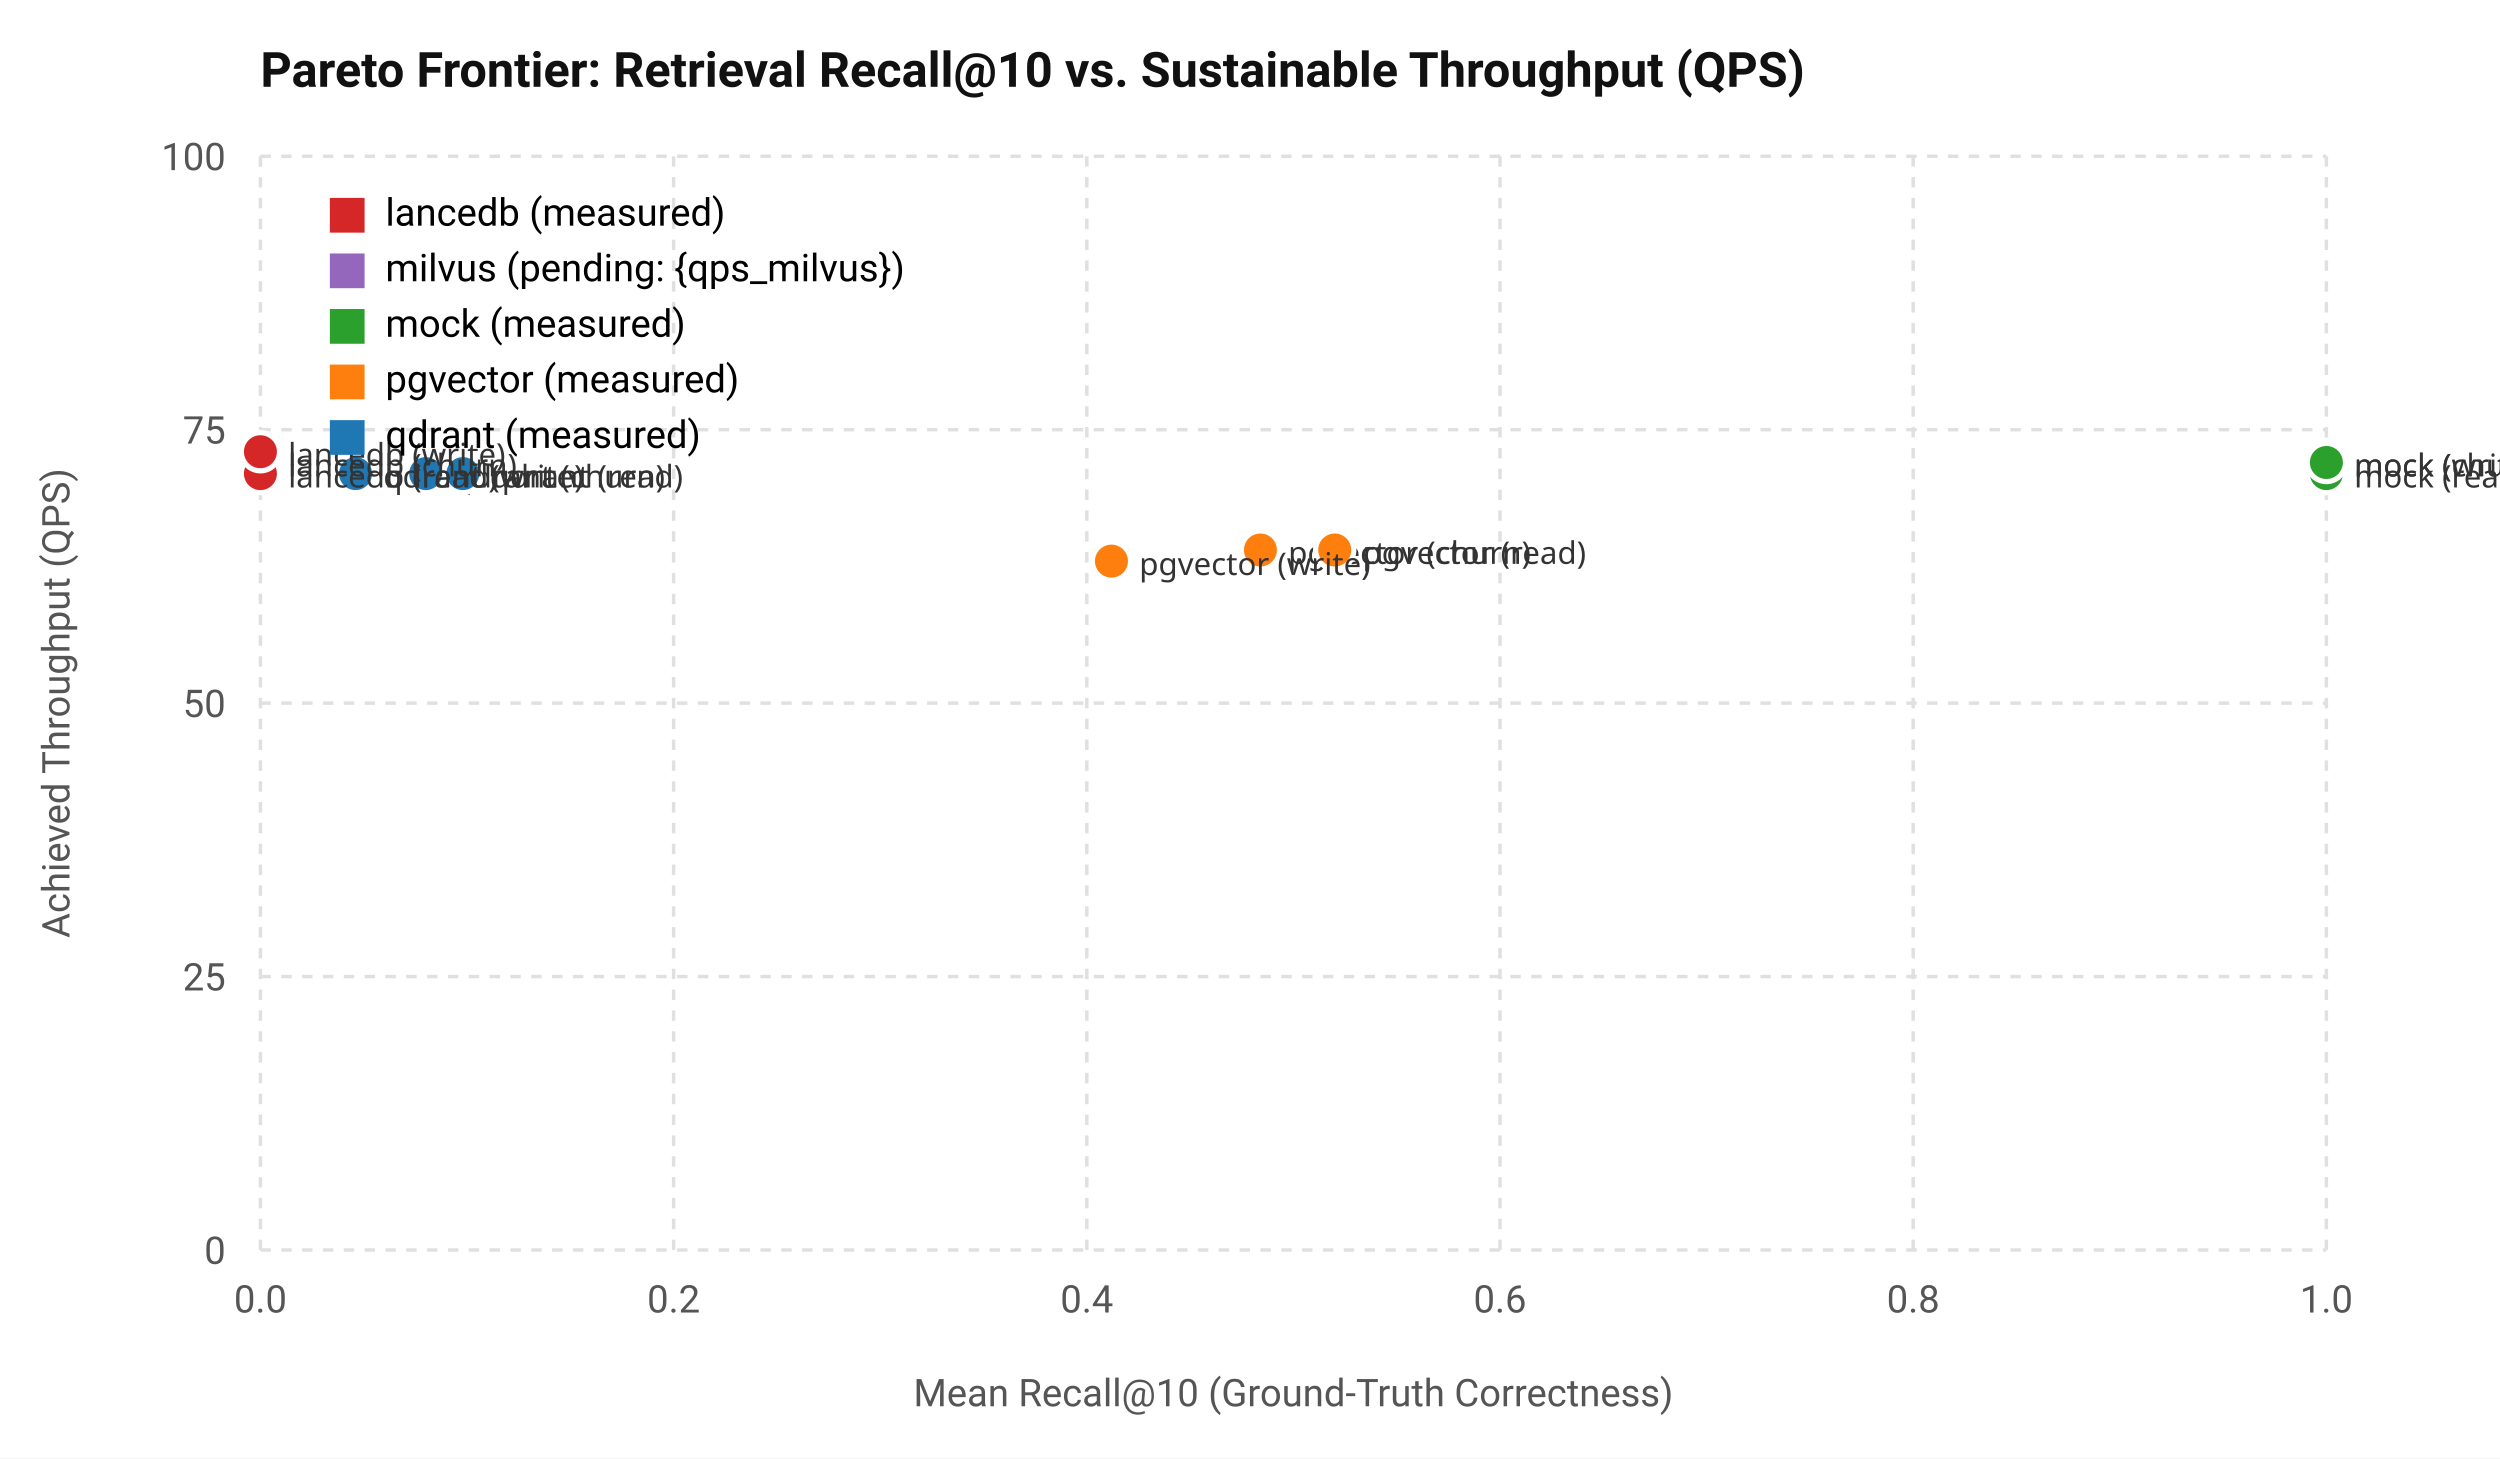
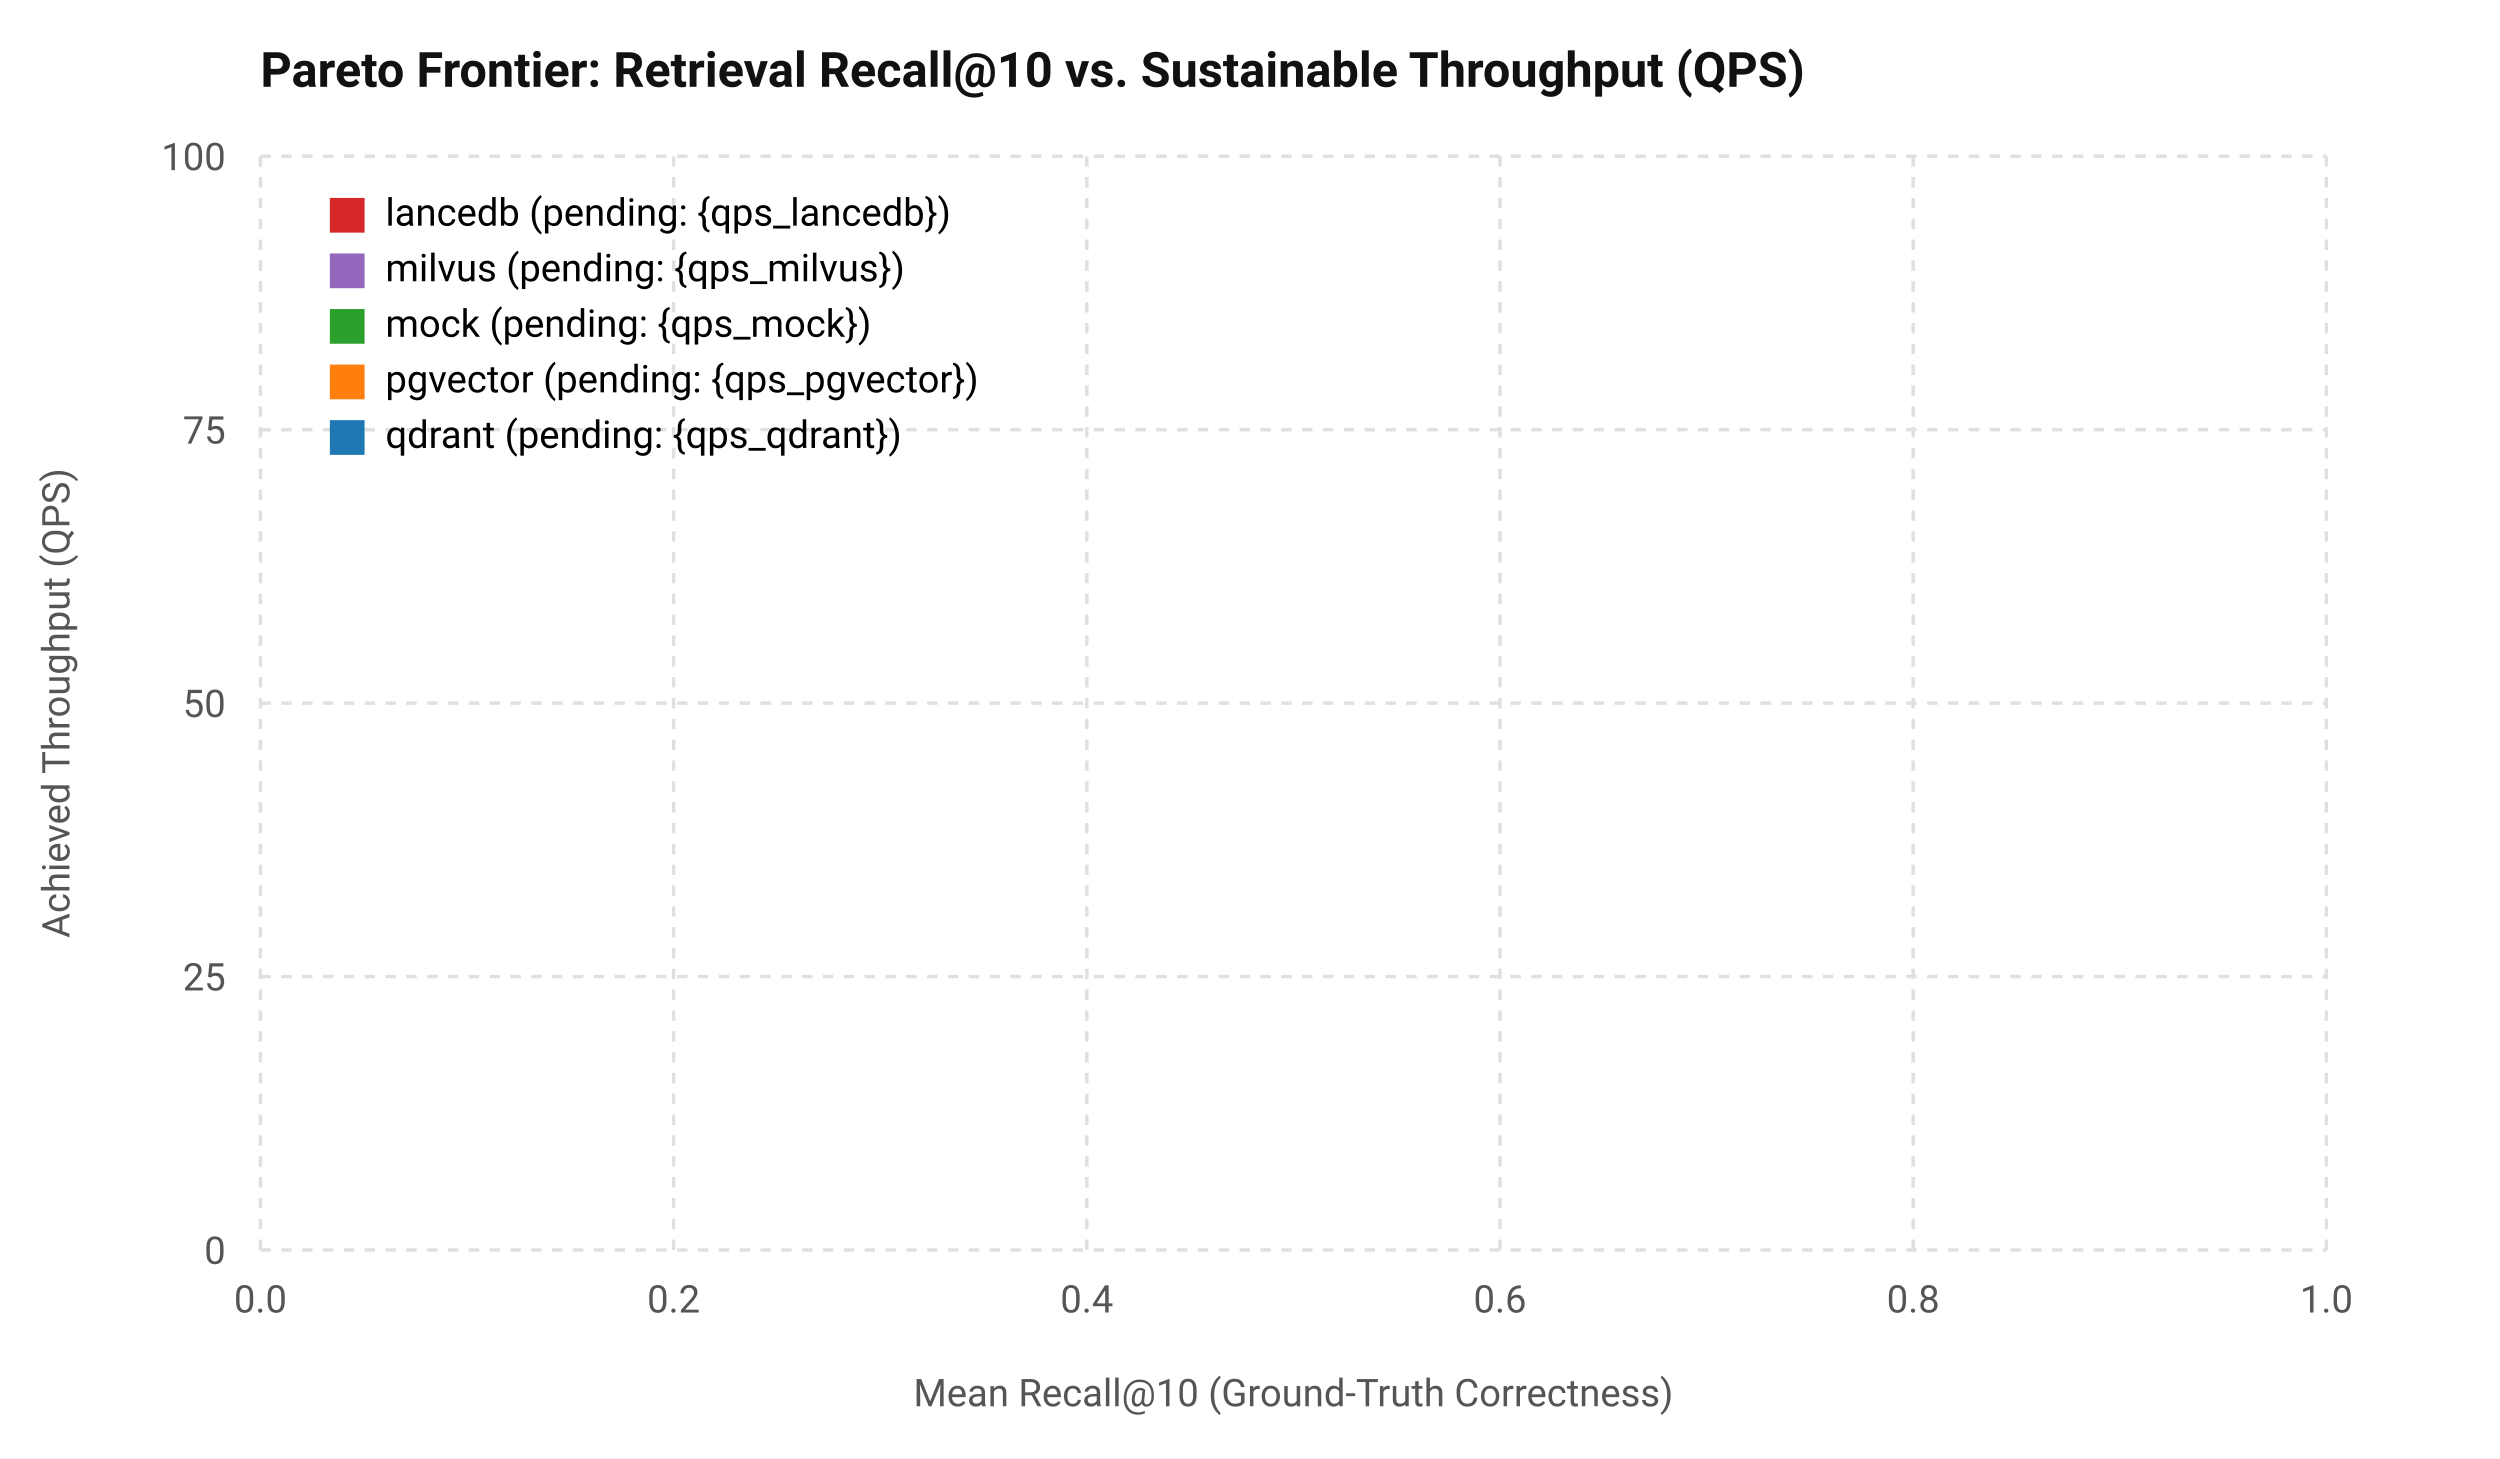
<svg xmlns="http://www.w3.org/2000/svg" viewBox="0 0 720 420" width="720" height="420">
  <style>
  .title { font-family: -apple-system, BlinkMacSystemFont, "Segoe UI", Roboto, sans-serif; font-size: 14px; font-weight: bold; fill: #111; }
  .axis { font-family: -apple-system, BlinkMacSystemFont, "Segoe UI", Roboto, sans-serif; font-size: 11px; fill: #555; }
  .grid { stroke: #e0e0e0; stroke-dasharray: 3,3; }
  .legend { font-family: -apple-system, BlinkMacSystemFont, "Segoe UI", Roboto, sans-serif; font-size: 11px; }
  .point { stroke-width: 1.5; stroke: #fff; }
</style>
  <rect width="720" height="420" fill="#ffffff" />
  <text x="75" y="25" class="title">Pareto Frontier: Retrieval Recall@10 vs. Sustainable Throughput (QPS)</text>
  <line x1="75.0" y1="45" x2="75.0" y2="360" class="grid" />
  <text x="75.0" y="378" text-anchor="middle" class="axis">0.0</text>
  <line x1="194.0" y1="45" x2="194.0" y2="360" class="grid" />
  <text x="194.0" y="378" text-anchor="middle" class="axis">0.2</text>
  <line x1="313.0" y1="45" x2="313.0" y2="360" class="grid" />
  <text x="313.0" y="378" text-anchor="middle" class="axis">0.4</text>
  <line x1="432.0" y1="45" x2="432.0" y2="360" class="grid" />
  <text x="432.0" y="378" text-anchor="middle" class="axis">0.6</text>
  <line x1="551.0" y1="45" x2="551.0" y2="360" class="grid" />
  <text x="551.0" y="378" text-anchor="middle" class="axis">0.8</text>
  <line x1="670.0" y1="45" x2="670.0" y2="360" class="grid" />
  <text x="670.0" y="378" text-anchor="middle" class="axis">1.0</text>
  <line x1="75" y1="360.0" x2="670" y2="360.0" class="grid" />
  <text x="65" y="364.0" text-anchor="end" class="axis">0</text>
  <line x1="75" y1="281.25" x2="670" y2="281.25" class="grid" />
  <text x="65" y="285.25" text-anchor="end" class="axis">25</text>
  <line x1="75" y1="202.5" x2="670" y2="202.5" class="grid" />
  <text x="65" y="206.5" text-anchor="end" class="axis">50</text>
  <line x1="75" y1="123.75" x2="670" y2="123.75" class="grid" />
  <text x="65" y="127.75" text-anchor="end" class="axis">75</text>
  <line x1="75" y1="45.0" x2="670" y2="45.0" class="grid" />
  <text x="65" y="49.0" text-anchor="end" class="axis">100</text>
-   <circle cx="670.0" cy="133.2" r="5.5" fill="#2ca02c" class="point" />
-   <text x="678.0" y="137.2" font-family="sans-serif" font-size="9" fill="#333">mock (churn)</text>
-   <circle cx="670.0" cy="136.4" r="5.5" fill="#2ca02c" class="point" />
-   <text x="678.0" y="140.4" font-family="sans-serif" font-size="9" fill="#333">mock (read)</text>
-   <circle cx="670.0" cy="133.2" r="5.5" fill="#2ca02c" class="point" />
-   <text x="678.0" y="137.2" font-family="sans-serif" font-size="9" fill="#333">mock (write)</text>
-   <circle cx="122.6" cy="136.4" r="5.5" fill="#1f77b4" class="point" />
-   <text x="130.6" y="140.4" font-family="sans-serif" font-size="9" fill="#333">qdrant (churn)</text>
-   <circle cx="133.3" cy="136.4" r="5.5" fill="#1f77b4" class="point" />
-   <text x="141.3" y="140.4" font-family="sans-serif" font-size="9" fill="#333">qdrant (read)</text>
-   <circle cx="102.4" cy="136.4" r="5.5" fill="#1f77b4" class="point" />
-   <text x="110.4" y="140.4" font-family="sans-serif" font-size="9" fill="#333">qdrant (write)</text>
-   <circle cx="363.0" cy="158.4" r="5.5" fill="#ff7f0e" class="point" />
-   <text x="371.0" y="162.4" font-family="sans-serif" font-size="9" fill="#333">pgvector (churn)</text>
-   <circle cx="384.4" cy="158.4" r="5.5" fill="#ff7f0e" class="point" />
-   <text x="392.4" y="162.4" font-family="sans-serif" font-size="9" fill="#333">pgvector (read)</text>
-   <circle cx="320.1" cy="161.6" r="5.5" fill="#ff7f0e" class="point" />
-   <text x="328.1" y="165.6" font-family="sans-serif" font-size="9" fill="#333">pgvector (write)</text>
-   <circle cx="75.0" cy="133.2" r="5.5" fill="#d62728" class="point" />
-   <text x="83.0" y="137.2" font-family="sans-serif" font-size="9" fill="#333">lancedb (churn)</text>
-   <circle cx="75.0" cy="136.4" r="5.5" fill="#d62728" class="point" />
-   <text x="83.0" y="140.4" font-family="sans-serif" font-size="9" fill="#333">lancedb (read)</text>
-   <circle cx="75.0" cy="130.1" r="5.5" fill="#d62728" class="point" />
-   <text x="83.0" y="134.1" font-family="sans-serif" font-size="9" fill="#333">lancedb (write)</text>
  <text x="372.5" y="405" text-anchor="middle" class="axis">Mean Recall@10 (Ground-Truth Correctness)</text>
  <text transform="rotate(-90)" x="-202.5" y="20" text-anchor="middle" class="axis">Achieved Throughput (QPS)</text>
  <rect x="95" y="57" width="10" height="10" fill="#d62728" />
-   <text x="111" y="65" class="legend">lancedb (measured)</text>
+   <text x="111" y="65" class="legend">lancedb (pending: {qps_lancedb})</text>
  <rect x="95" y="73" width="10" height="10" fill="#9467bd" />
  <text x="111" y="81" class="legend">milvus (pending: {qps_milvus})</text>
  <rect x="95" y="89" width="10" height="10" fill="#2ca02c" />
-   <text x="111" y="97" class="legend">mock (measured)</text>
+   <text x="111" y="97" class="legend">mock (pending: {qps_mock})</text>
  <rect x="95" y="105" width="10" height="10" fill="#ff7f0e" />
-   <text x="111" y="113" class="legend">pgvector (measured)</text>
+   <text x="111" y="113" class="legend">pgvector (pending: {qps_pgvector})</text>
  <rect x="95" y="121" width="10" height="10" fill="#1f77b4" />
-   <text x="111" y="129" class="legend">qdrant (measured)</text>
+   <text x="111" y="129" class="legend">qdrant (pending: {qps_qdrant})</text>
</svg>
